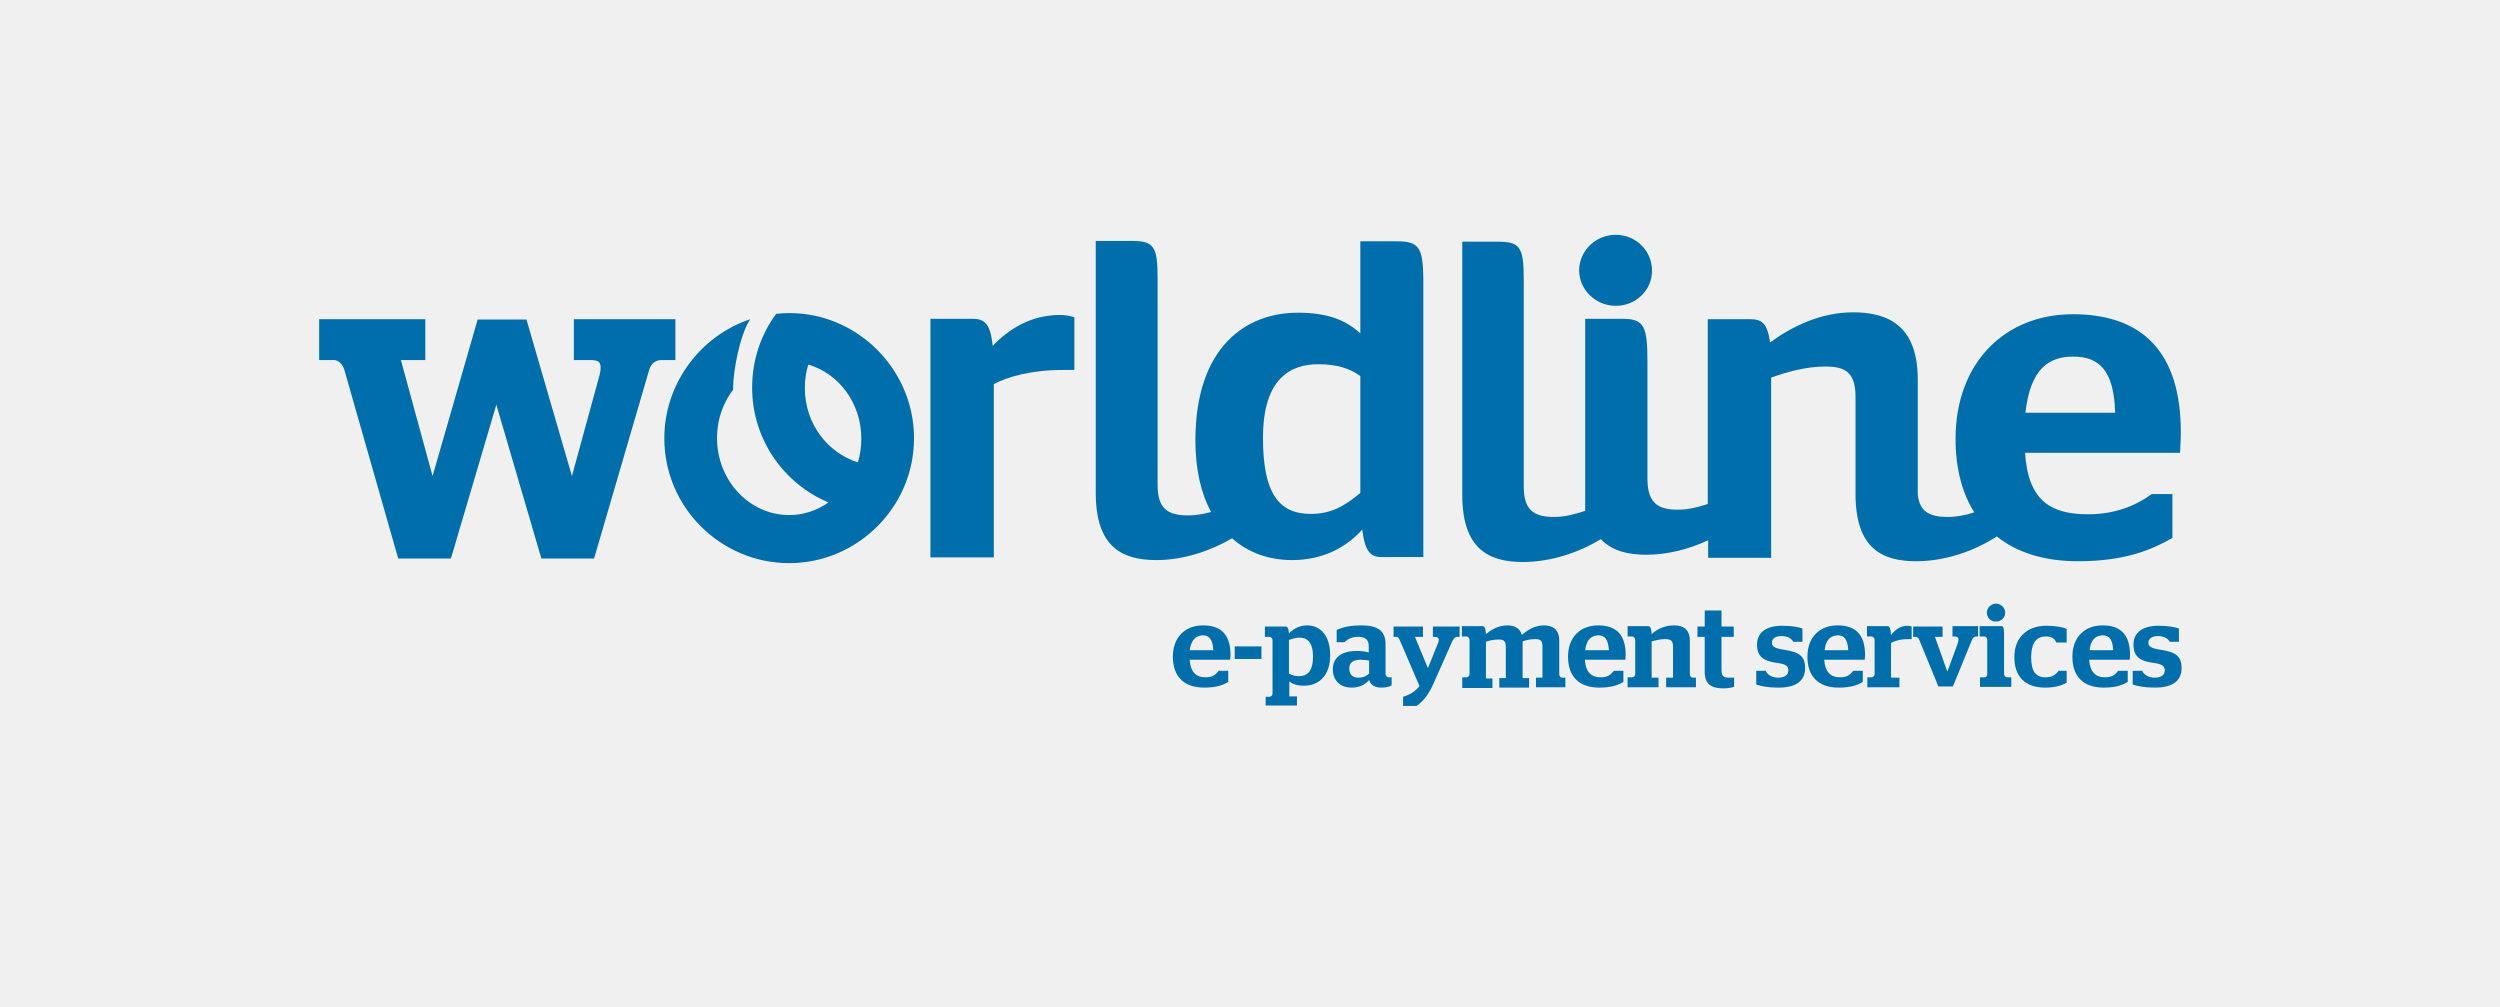
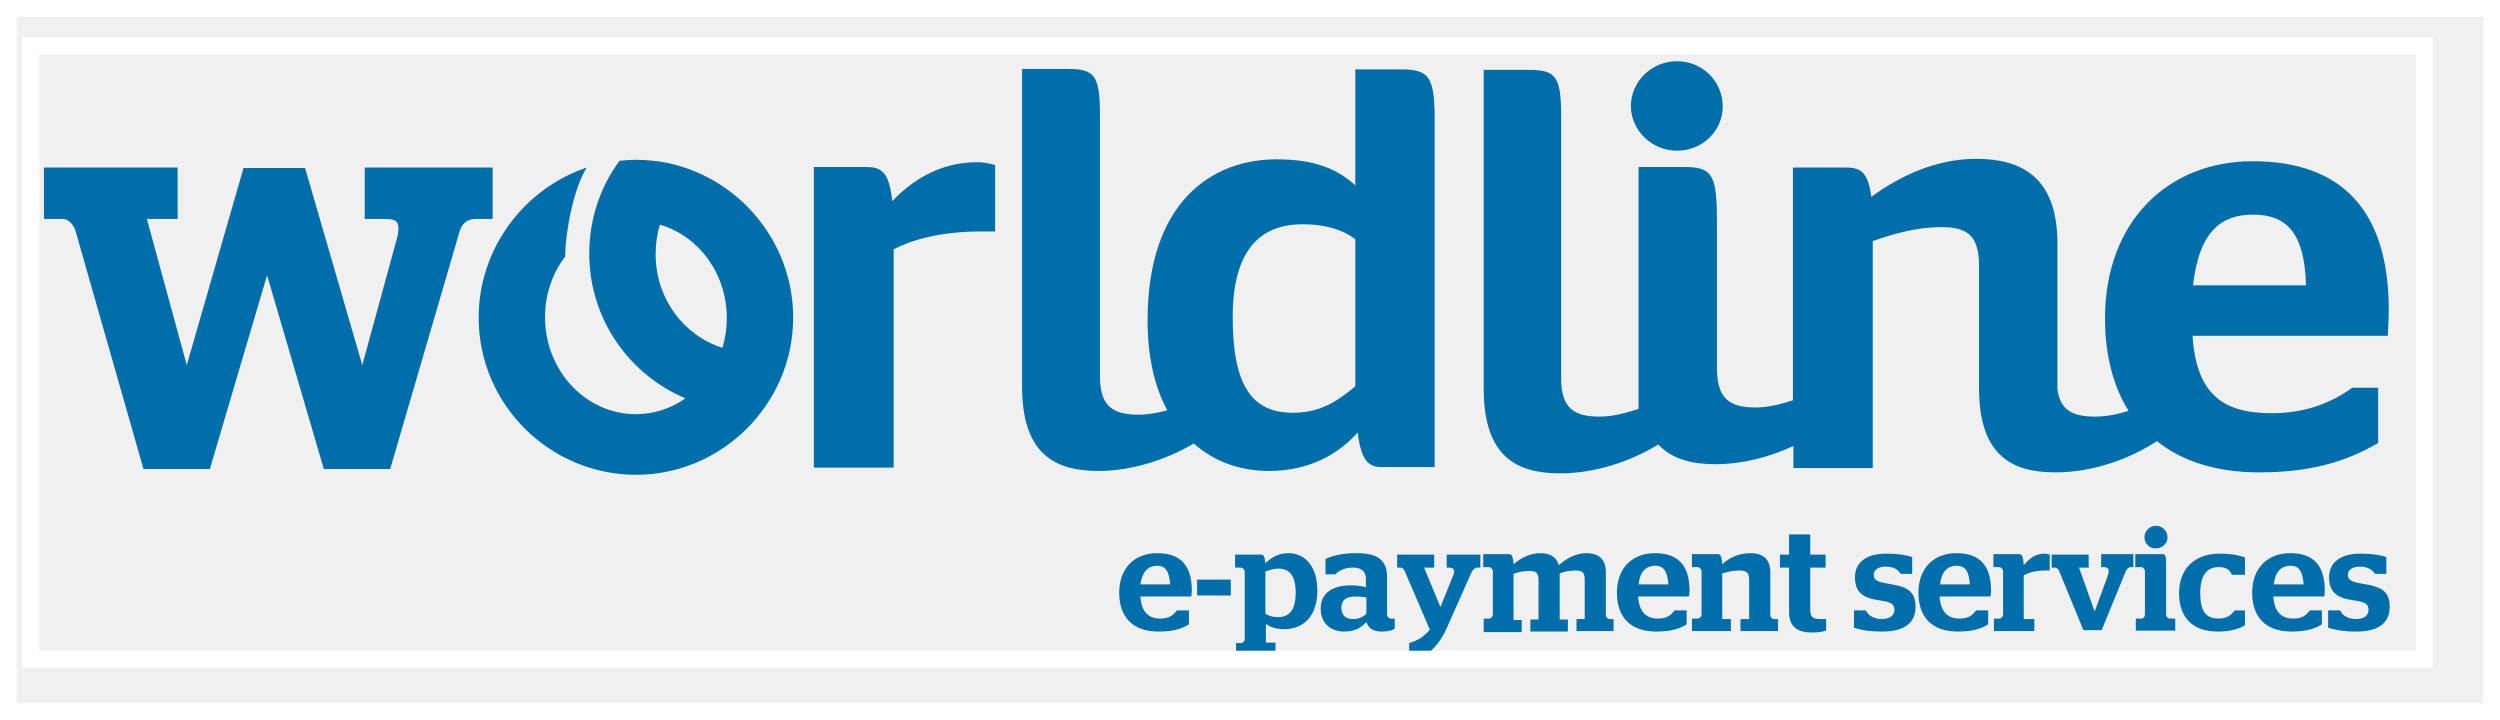
- <svg xmlns="http://www.w3.org/2000/svg" version="1.1" id="Calque_1" x="0px" y="0px" viewBox="0 0 654.8 263.6" style="enable-background:new 0 0 654.8 263.6;" xml:space="preserve">
+ <svg xmlns="http://www.w3.org/2000/svg" version="1.1" id="Calque_1" x="0px" y="0px" viewBox="0 0 519.874 149.702" xml:space="preserve" width="519.874" height="149.702">
  <defs id="defs65" />
  <style type="text/css" id="style3">
	.st0{fill:#006EAB;}
	.st1{fill:none;}
</style>
-   <g id="g5">
+   <g id="g5" transform="translate(-74.46188,-48.76783)">
    <g id="g7">
-       <path class="st0" d="M365.8,63.2h-9.5v24.1c-3.8-3.4-8.4-5.4-16.4-5.4c-13.4,0-26.8,8.8-26.8,33.5c0,7.6,1.5,13.9,4.1,18.7    c-1.9,0.5-3.9,0.9-6,0.9c-5.4,0-8-1.8-8-8v-16.1h0v-38c0-8.4-1-9.8-6.8-9.8h-9.4v47.9v16.2v1.9c0,14.1,6.8,17.6,15.9,17.6    c7,0,14.2-2.4,19.8-5.7c4.3,3.8,9.7,5.7,15.7,5.7c8.3,0,14.4-3.5,18.4-8c0.7,5.9,2.3,7.2,5,7.2h11V73.1    C372.7,64.8,371.7,63.2,365.8,63.2 M356.3,129.1c-4.4,3.7-7.9,5.5-13,5.5c-8.4,0-12.5-5.5-12.5-19.9c0-15.7,7.3-19.3,14.5-19.3    c4.8,0,8.3,1.1,11,3.1V129.1z" id="path9" />
-       <path class="st0" d="M260,90.6c-0.6-6.2-2.4-7.1-5.4-7.1h-10.9V146h16.6v-45.4c3.4-1.8,9.5-3.7,18.1-3.7h3V83.1    c-1.2-0.4-2.5-0.6-3.8-0.6C269.8,82.5,264,86.4,260,90.6" id="path11" />
-       <path class="st0" d="M423.2,80.1c5.3,0,9.5-4.1,9.5-9.2c0-5.2-4.2-9.4-9.5-9.4c-5.3,0-9.6,4.2-9.6,9.4    C413.7,76,418,80.1,423.2,80.1" id="path13" />
-       <path class="st0" d="M206.7,147.5L206.7,147.5c17.8,0,32.7-14.6,32.7-32.7c0-13.5-8.3-25.2-20-30.2h0c-3.9-1.7-8.2-2.6-12.7-2.6    c-1.2,0-2.3,0.1-3.4,0.2c-4,5.4-6.3,12.1-6.3,19.3c0,13.6,8.3,25.2,20,30.1c-3,2.1-6.5,3.3-10.3,3.3c-10.4,0-18.9-9-18.9-20.2    c0-4.8,1.6-9.2,4.2-12.6c0-5.1,1.8-14.4,4.5-18.5C183.4,88,174,100.5,174,114.8C174,133,188.9,147.5,206.7,147.5 M210.8,101.6    c0-2.1,0.3-4.2,0.9-6.1c8,2.3,13.9,10.1,13.9,19.4c0,2.1-0.3,4.2-0.9,6.2C216.7,118.6,210.8,110.9,210.8,101.6" id="path15" />
-       <path class="st0" d="M571.2,113.2c0-20.7-9.8-30.9-28.3-30.9c-17.5,0-30.7,12.4-30.7,32.7c0,7.6,1.7,14.1,4.9,19.2    c-2.2,0.7-4.5,1.2-7,1.2c-4.7,0-7.3-1.4-7.8-5.8V99.4c0-14.1-7.8-17.6-16.9-17.6c-8.4,0-15.9,3.6-21.8,7.9    c-0.7-5.4-2.4-6.1-5.4-6.1h-10.9V132c-2.4,0.8-5.1,1.5-7.8,1.5c-5.3,0-7.9-1.8-8-7.8V95c0-9.6-0.8-11.5-6.6-11.5h-9.7v25.8v18.1    v0.3v6.1c-2.5,0.8-5.2,1.6-8.1,1.6c-5.4,0-8-1.8-8-8l0-54.3c0-8.4-1-9.8-6.8-9.8H383v48.1v16v2.2c0,14.1,6.8,17.6,15.9,17.6    c7.3,0,14.7-2.5,20.4-6c2.9,3.1,7.1,4.1,11.9,4.1c5.6,0,11.3-1.5,16.2-3.8v4.6h16.5V98.9c4-1.4,8.9-2.9,14.3-2.9    c5.4,0,7.8,1.8,7.8,8v7.2h0v18.2c0,14.1,6.8,17.6,15.9,17.6c7.6,0,15.3-2.7,21.1-6.5c5.2,4.2,12.4,6.5,21.3,6.5    c12.6,0,19.6-3.2,24.7-6.1v-11.5h-5.4c-4.1,3-9.6,5.3-16.7,5.3c-9.7,0-15.7-3.5-16.5-16.1H571C571,118,571.2,115.4,571.2,113.2     M530.5,108.1c1.3-11.7,6.3-14.7,12.5-14.7c6.8,0,10.7,3.6,11,14.7H530.5z" id="path17" />
-       <path class="st0" d="M90.2,96.9l14.1,49.4h13.8l11.9-40.3l11.8,40.3h13.8L170,97c0.5-1.8,1.7-2.7,3.3-2.7h3.6V83.6h-26.6v10.7h4.3    c0.9,0,2,0.1,2.4,0.7c0.3,0.4,0.6,1.5-0.2,4.1l-7,25.6l-11.9-41h-12.8l-11.8,41L105,94.3h6.4V83.6H83.6v10.7h3.9    C88.6,94.3,89.8,95.4,90.2,96.9" id="path19" />
+       <path class="st0" d="m 365.8,63.2 -9.5,0 0,24.1 c -3.8,-3.4 -8.4,-5.4 -16.4,-5.4 -13.4,0 -26.8,8.8 -26.8,33.5 0,7.6 1.5,13.9 4.1,18.7 -1.9,0.5 -3.9,0.9 -6,0.9 -5.4,0 -8,-1.8 -8,-8 l 0,-16.1 0,0 0,-38 c 0,-8.4 -1,-9.8 -6.8,-9.8 l -9.4,0 0,47.9 0,16.2 0,1.9 c 0,14.1 6.8,17.6 15.9,17.6 7,0 14.2,-2.4 19.8,-5.7 4.3,3.8 9.7,5.7 15.7,5.7 8.3,0 14.4,-3.5 18.4,-8 0.7,5.9 2.3,7.2 5,7.2 l 11,0 0,-72.8 c -0.1,-8.3 -1.1,-9.9 -7,-9.9 m -9.5,65.9 c -4.4,3.7 -7.9,5.5 -13,5.5 -8.4,0 -12.5,-5.5 -12.5,-19.9 0,-15.7 7.3,-19.3 14.5,-19.3 4.8,0 8.3,1.1 11,3.1 l 0,30.6 z" id="path9" style="fill:#006eab" />
+       <path class="st0" d="m 260,90.6 c -0.6,-6.2 -2.4,-7.1 -5.4,-7.1 l -10.9,0 0,62.5 16.6,0 0,-45.4 c 3.4,-1.8 9.5,-3.7 18.1,-3.7 l 3,0 0,-13.8 c -1.2,-0.4 -2.5,-0.6 -3.8,-0.6 -7.8,0 -13.6,3.9 -17.6,8.1" id="path11" style="fill:#006eab" />
+       <path class="st0" d="m 423.2,80.1 c 5.3,0 9.5,-4.1 9.5,-9.2 0,-5.2 -4.2,-9.4 -9.5,-9.4 -5.3,0 -9.6,4.2 -9.6,9.4 0.1,5.1 4.4,9.2 9.6,9.2" id="path13" style="fill:#006eab" />
+       <path class="st0" d="m 206.7,147.5 0,0 c 17.8,0 32.7,-14.6 32.7,-32.7 0,-13.5 -8.3,-25.2 -20,-30.2 l 0,0 c -3.9,-1.7 -8.2,-2.6 -12.7,-2.6 -1.2,0 -2.3,0.1 -3.4,0.2 -4,5.4 -6.3,12.1 -6.3,19.3 0,13.6 8.3,25.2 20,30.1 -3,2.1 -6.5,3.3 -10.3,3.3 -10.4,0 -18.9,-9 -18.9,-20.2 0,-4.8 1.6,-9.2 4.2,-12.6 0,-5.1 1.8,-14.4 4.5,-18.5 -13.1,4.4 -22.5,16.9 -22.5,31.2 0,18.2 14.9,32.7 32.7,32.7 m 4.1,-45.9 c 0,-2.1 0.3,-4.2 0.9,-6.1 8,2.3 13.9,10.1 13.9,19.4 0,2.1 -0.3,4.2 -0.9,6.2 -8,-2.5 -13.9,-10.2 -13.9,-19.5" id="path15" style="fill:#006eab" />
+       <path class="st0" d="m 571.2,113.2 c 0,-20.7 -9.8,-30.9 -28.3,-30.9 -17.5,0 -30.7,12.4 -30.7,32.7 0,7.6 1.7,14.1 4.9,19.2 -2.2,0.7 -4.5,1.2 -7,1.2 -4.7,0 -7.3,-1.4 -7.8,-5.8 l 0,-30.2 c 0,-14.1 -7.8,-17.6 -16.9,-17.6 -8.4,0 -15.9,3.6 -21.8,7.9 -0.7,-5.4 -2.4,-6.1 -5.4,-6.1 l -10.9,0 0,48.4 c -2.4,0.8 -5.1,1.5 -7.8,1.5 -5.3,0 -7.9,-1.8 -8,-7.8 l 0,-30.7 c 0,-9.6 -0.8,-11.5 -6.6,-11.5 l -9.7,0 0,25.8 0,18.1 0,0.3 0,6.1 c -2.5,0.8 -5.2,1.6 -8.1,1.6 -5.4,0 -8,-1.8 -8,-8 l 0,-54.3 c 0,-8.4 -1,-9.8 -6.8,-9.8 l -9.3,0 0,48.1 0,16 0,2.2 c 0,14.1 6.8,17.6 15.9,17.6 7.3,0 14.7,-2.5 20.4,-6 2.9,3.1 7.1,4.1 11.9,4.1 5.6,0 11.3,-1.5 16.2,-3.8 l 0,4.6 16.5,0 0,-47.2 c 4,-1.4 8.9,-2.9 14.3,-2.9 5.4,0 7.8,1.8 7.8,8 l 0,7.2 0,0 0,18.2 c 0,14.1 6.8,17.6 15.9,17.6 7.6,0 15.3,-2.7 21.1,-6.5 5.2,4.2 12.4,6.5 21.3,6.5 12.6,0 19.6,-3.2 24.7,-6.1 l 0,-11.5 -5.4,0 c -4.1,3 -9.6,5.3 -16.7,5.3 -9.7,0 -15.7,-3.5 -16.5,-16.1 l 40.6,0 c 0,-0.6 0.2,-3.2 0.2,-5.4 m -40.7,-5.1 c 1.3,-11.7 6.3,-14.7 12.5,-14.7 6.8,0 10.7,3.6 11,14.7 l -23.5,0 z" id="path17" style="fill:#006eab" />
+       <path class="st0" d="m 90.2,96.9 14.1,49.4 13.8,0 11.9,-40.3 11.8,40.3 13.8,0 L 170,97 c 0.5,-1.8 1.7,-2.7 3.3,-2.7 l 3.6,0 0,-10.7 -26.6,0 0,10.7 4.3,0 c 0.9,0 2,0.1 2.4,0.7 0.3,0.4 0.6,1.5 -0.2,4.1 l -7,25.6 -11.9,-41 -12.8,0 -11.8,41 -8.3,-30.4 6.4,0 0,-10.7 -27.8,0 0,10.7 3.9,0 c 1.1,0 2.3,1.1 2.7,2.6" id="path19" style="fill:#006eab" />
    </g>
    <g id="g21">
      <g id="g23">
-         <path class="st0" d="M311.6,172.8c0.2,3.1,1.6,4.6,4.1,4.6c2,0,2.7-0.7,3.5-1.7h2.5v2.9c-1.3,0.8-3,1.5-6.3,1.5     c-5.5,0-8.2-3.1-8.2-8.1c0-5.1,3.2-8.2,7.9-8.2c4.7,0,7.2,2.4,7.2,7.8c0,0.5-0.1,1.1-0.1,1.2H311.6z M311.6,170.3h6.2     c-0.2-2.8-1-3.9-2.8-3.9C313.2,166.5,312,167.6,311.6,170.3z" id="path25" />
-         <path class="st0" d="M323.4,169.3h7v3.3h-7V169.3z" id="path27" />
-         <path class="st0" d="M331.4,182.5h1.1c0.4,0,0.8-0.4,0.8-0.8v-14.1c0-0.3-0.4-0.8-0.8-0.8h-1.2v-2.7h5.4c0.5,0,0.8,0.4,0.9,1.8     c1.2-1.2,2.7-2.1,4.8-2.1c3,0,6,2.2,6,7.8c0,5.9-3.5,8-6.8,8c-1.8,0-3-0.4-3.9-1.1v3.9h2v2.4h-8.2V182.5z M337.6,167.6v8.8     c0.7,0.4,1.4,0.7,2.6,0.7c1.8,0,3.7-0.8,3.7-5.1c0-4-1.7-5-3.6-5C339.5,167,338.5,167.3,337.6,167.6z" id="path29" />
-         <path class="st0" d="M349.1,175.3c0-3.3,2.6-4.8,6.2-4.8c1.3,0,2.2,0.1,3.2,0.4v-1.7c0-1.6-0.9-2.4-2.7-2.4     c-1.9,0-2.9,0.7-3.7,1.4h-2v-3.2c1.5-0.7,3.5-1.2,6.5-1.2c4.1,0,6.3,1.3,6.3,4.9v7.9c0,0.4,0.4,0.8,0.8,0.8h0.8v2.1     c-0.6,0.4-1.5,0.6-2.7,0.6c-1.8,0-2.8-0.7-3.2-2c-1.2,1.4-2.7,2-4.6,2C351.3,180.1,349.1,178.5,349.1,175.3z M358.6,176.4V173     c-0.7-0.1-1.5-0.2-2.3-0.2c-1.8,0-2.9,0.7-2.9,2.3c0,1.6,0.9,2.4,2.4,2.4C357,177.5,357.9,177.1,358.6,176.4z" id="path31" />
-         <path class="st0" d="M367.5,184.8v-2.3c1.7-0.5,3.2-1.4,4.3-2.8l-5.2-12.1c-0.2-0.5-0.5-0.8-0.9-0.8H365v-2.7h7.7v2.7h-2.1     l3.4,8.2l2.5-6.2c0.5-1.1,0.6-2-0.7-2h-0.5v-2.7h7v2.7h-0.7c-0.4,0-0.8,0.4-1.1,0.9l-5.2,11.7c-1.2,2.7-2.8,4.5-4.3,5.5H367.5z" id="path33" />
-         <path class="st0" d="M383,177.4h1.1c0.4,0,0.8-0.4,0.8-0.8v-9.1c0-0.3-0.4-0.8-0.8-0.8h-1.2v-2.7h5.4c0.5,0,0.8,0.4,0.9,2.1     c1.3-1.1,3.2-2.3,5.6-2.3c1.7,0,3.3,0.6,3.8,2.5c1.4-1.2,3.3-2.5,5.8-2.5c2.1,0,4,0.9,4,4v8.9c0,0.4,0.4,0.8,0.8,0.8h0.8v2.5     h-7.7v-2.5h1.7v-8.2c0-1.5-0.5-1.9-1.9-1.9c-1.1,0-2.3,0.2-3.3,0.6v9.6h1.7v2.5h-7.8v-2.5h1.7v-8.2c0-1.5-0.5-1.9-1.9-1.9     c-1.1,0-2.3,0.2-3.3,0.6v9.6h1.7v2.5H383V177.4z" id="path35" />
-         <path class="st0" d="M415.1,172.8c0.2,3.1,1.6,4.6,4.1,4.6c2,0,2.7-0.7,3.5-1.7h2.5v2.9c-1.3,0.8-3,1.5-6.3,1.5     c-5.5,0-8.2-3.1-8.2-8.1c0-5.1,3.2-8.2,7.9-8.2c4.7,0,7.2,2.4,7.2,7.8c0,0.5-0.1,1.1-0.1,1.2H415.1z M415.2,170.3h6.2     c-0.2-2.8-1-3.9-2.8-3.9C416.7,166.5,415.5,167.6,415.2,170.3z" id="path37" />
-         <path class="st0" d="M426.4,177.4h1.1c0.4,0,0.8-0.4,0.8-0.8v-9.1c0-0.3-0.4-0.8-0.8-0.8h-1.2v-2.7h5.4c0.5,0,0.8,0.4,0.9,2.1     c1.5-1.4,3.5-2.3,5.9-2.3c2.2,0,4.1,0.9,4.1,4v8.9c0,0.4,0.4,0.8,0.8,0.8h0.8v2.5h-7.8v-2.5h1.8v-8.1c0-1.6-0.6-2-2.1-2     c-1.3,0-2.4,0.3-3.5,0.6v9.5h1.8v2.5h-8.1V177.4z" id="path39" />
-         <path class="st0" d="M444.6,164.1h1.9v-4.2h4.4v4.2h3.2v2.7h-3.2v8.7c0,1.7,0.6,2,2.2,2h1.1v2.4c-0.7,0.2-1.6,0.4-2.8,0.4     c-3,0-4.9-1-4.9-4.3v-9.2h-1.9V164.1z" id="path41" />
-         <path class="st0" d="M460,179.3v-3.6h2.5c0.4,1.1,1.8,1.8,3.2,1.8c1.7,0,2.7-0.7,2.7-1.9c0-1.2-0.7-1.7-3.2-2     c-3.4-0.5-5-1.7-5-4.8c0-3.1,2.4-4.9,6.5-4.9c2.5,0,4.2,0.3,5.4,0.7v3.5h-2.4c-0.5-0.9-1.5-1.5-3.1-1.5c-1.6,0-2.5,0.7-2.5,1.7     c0,1,0.6,1.5,3.3,1.9c3.8,0.6,5.4,1.6,5.4,4.8c0,3.1-2.1,5.1-6.9,5.1C462.8,180.1,461.3,179.7,460,179.3z" id="path43" />
-         <path class="st0" d="M477.8,172.8c0.2,3.1,1.6,4.6,4.1,4.6c2,0,2.7-0.7,3.5-1.7h2.5v2.9c-1.3,0.8-3,1.5-6.3,1.5     c-5.5,0-8.2-3.1-8.2-8.1c0-5.1,3.2-8.2,7.9-8.2c4.7,0,7.2,2.4,7.2,7.8c0,0.5-0.1,1.1-0.1,1.2H477.8z M477.9,170.3h6.2     c-0.2-2.8-1-3.9-2.8-3.9C479.4,166.5,478.2,167.6,477.9,170.3z" id="path45" />
-         <path class="st0" d="M489.1,177.4h1.1c0.4,0,0.8-0.4,0.8-0.8v-9.1c0-0.3-0.4-0.8-0.8-0.8H489v-2.7h5.4c0.5,0,0.8,0.5,0.9,2.3     c1.1-1.3,2.3-2.4,4.4-2.4c0.3,0,0.7,0.1,1,0.2v3.3h-0.8c-2.3,0-3.7,0.5-4.6,1v9.1h2.2v2.5h-8.4V177.4z" id="path47" />
-         <path class="st0" d="M502.7,167.6c-0.2-0.5-0.5-0.8-1-0.8h-0.6v-2.7h7.7v2.7h-2l3.2,9h0.1l2.6-7.1c0.4-1.2,0.5-2-0.8-2h-0.5v-2.7     h6.7v2.7h-0.5c-0.5,0-0.9,0.4-1.1,0.9l-5,12.2h-3.8L502.7,167.6z" id="path49" />
-         <path class="st0" d="M518.7,177.4h1.1c0.4,0,0.7-0.4,0.7-0.8v-9.1c0-0.3-0.4-0.8-0.7-0.8h-1.3v-2.7h5.7c0.5,0,0.7,0.5,0.7,1.7     v10.9c0,0.4,0.4,0.8,0.8,0.8h1.1v2.5h-8.2V177.4z M520.4,160.5c0-1.3,1.1-2.4,2.4-2.4c1.3,0,2.4,1.1,2.4,2.4     c0,1.3-1.1,2.3-2.4,2.3C521.5,162.9,520.4,161.8,520.4,160.5z" id="path51" />
-         <path class="st0" d="M527.6,172.1c0-5.1,3.3-8.2,8.4-8.2c2.6,0,4.3,0.4,5.3,0.8v3.6h-2.7c-0.5-1.1-1.2-1.6-2.8-1.6     c-2.4,0-3.8,1.7-3.8,5.4c0,3.8,1.2,5.3,3.8,5.3c2,0,2.7-0.9,3.4-1.7h2.1v3.1c-1.2,0.7-2.9,1.3-5.6,1.3     C530.3,180.1,527.6,177.1,527.6,172.1z" id="path53" />
-         <path class="st0" d="M547.2,172.8c0.2,3.1,1.6,4.6,4.1,4.6c2,0,2.7-0.7,3.5-1.7h2.5v2.9c-1.3,0.8-3,1.5-6.3,1.5     c-5.5,0-8.2-3.1-8.2-8.1c0-5.1,3.2-8.2,7.9-8.2c4.7,0,7.2,2.4,7.2,7.8c0,0.5-0.1,1.1-0.1,1.2H547.2z M547.3,170.3h6.2     c-0.2-2.8-1-3.9-2.8-3.9C548.8,166.5,547.6,167.6,547.3,170.3z" id="path55" />
-         <path class="st0" d="M558.6,179.3v-3.6h2.5c0.4,1.1,1.8,1.8,3.2,1.8c1.7,0,2.7-0.7,2.7-1.9c0-1.2-0.7-1.7-3.2-2     c-3.4-0.5-5-1.7-5-4.8c0-3.1,2.4-4.9,6.5-4.9c2.5,0,4.2,0.3,5.4,0.7v3.5h-2.4c-0.5-0.9-1.5-1.5-3.1-1.5c-1.6,0-2.5,0.7-2.5,1.7     c0,1,0.6,1.5,3.3,1.9c3.8,0.6,5.4,1.6,5.4,4.8c0,3.1-2.1,5.1-6.9,5.1C561.5,180.1,559.9,179.7,558.6,179.3z" id="path57" />
+         <path class="st0" d="m 311.6,172.8 c 0.2,3.1 1.6,4.6 4.1,4.6 2,0 2.7,-0.7 3.5,-1.7 l 2.5,0 0,2.9 c -1.3,0.8 -3,1.5 -6.3,1.5 -5.5,0 -8.2,-3.1 -8.2,-8.1 0,-5.1 3.2,-8.2 7.9,-8.2 4.7,0 7.2,2.4 7.2,7.8 0,0.5 -0.1,1.1 -0.1,1.2 l -10.6,0 z m 0,-2.5 6.2,0 c -0.2,-2.8 -1,-3.9 -2.8,-3.9 -1.8,0.1 -3,1.2 -3.4,3.9 z" id="path25" style="fill:#006eab" />
+         <path class="st0" d="m 323.4,169.3 7,0 0,3.3 -7,0 0,-3.3 z" id="path27" style="fill:#006eab" />
+         <path class="st0" d="m 331.4,182.5 1.1,0 c 0.4,0 0.8,-0.4 0.8,-0.8 l 0,-14.1 c 0,-0.3 -0.4,-0.8 -0.8,-0.8 l -1.2,0 0,-2.7 5.4,0 c 0.5,0 0.8,0.4 0.9,1.8 1.2,-1.2 2.7,-2.1 4.8,-2.1 3,0 6,2.2 6,7.8 0,5.9 -3.5,8 -6.8,8 -1.8,0 -3,-0.4 -3.9,-1.1 l 0,3.9 2,0 0,2.4 -8.2,0 0,-2.3 z m 6.2,-14.9 0,8.8 c 0.7,0.4 1.4,0.7 2.6,0.7 1.8,0 3.7,-0.8 3.7,-5.1 0,-4 -1.7,-5 -3.6,-5 -0.8,0 -1.8,0.3 -2.7,0.6 z" id="path29" style="fill:#006eab" />
+         <path class="st0" d="m 349.1,175.3 c 0,-3.3 2.6,-4.8 6.2,-4.8 1.3,0 2.2,0.1 3.2,0.4 l 0,-1.7 c 0,-1.6 -0.9,-2.4 -2.7,-2.4 -1.9,0 -2.9,0.7 -3.7,1.4 l -2,0 0,-3.2 c 1.5,-0.7 3.5,-1.2 6.5,-1.2 4.1,0 6.3,1.3 6.3,4.9 l 0,7.9 c 0,0.4 0.4,0.8 0.8,0.8 l 0.8,0 0,2.1 c -0.6,0.4 -1.5,0.6 -2.7,0.6 -1.8,0 -2.8,-0.7 -3.2,-2 -1.2,1.4 -2.7,2 -4.6,2 -2.7,0 -4.9,-1.6 -4.9,-4.8 z m 9.5,1.1 0,-3.4 c -0.7,-0.1 -1.5,-0.2 -2.3,-0.2 -1.8,0 -2.9,0.7 -2.9,2.3 0,1.6 0.9,2.4 2.4,2.4 1.2,0 2.1,-0.4 2.8,-1.1 z" id="path31" style="fill:#006eab" />
+         <path class="st0" d="m 367.5,184.8 0,-2.3 c 1.7,-0.5 3.2,-1.4 4.3,-2.8 l -5.2,-12.1 c -0.2,-0.5 -0.5,-0.8 -0.9,-0.8 l -0.7,0 0,-2.7 7.7,0 0,2.7 -2.1,0 3.4,8.2 2.5,-6.2 c 0.5,-1.1 0.6,-2 -0.7,-2 l -0.5,0 0,-2.7 7,0 0,2.7 -0.7,0 c -0.4,0 -0.8,0.4 -1.1,0.9 l -5.2,11.7 c -1.2,2.7 -2.8,4.5 -4.3,5.5 l -3.5,0 z" id="path33" style="fill:#006eab" />
+         <path class="st0" d="m 383,177.4 1.1,0 c 0.4,0 0.8,-0.4 0.8,-0.8 l 0,-9.1 c 0,-0.3 -0.4,-0.8 -0.8,-0.8 l -1.2,0 0,-2.7 5.4,0 c 0.5,0 0.8,0.4 0.9,2.1 1.3,-1.1 3.2,-2.3 5.6,-2.3 1.7,0 3.3,0.6 3.8,2.5 1.4,-1.2 3.3,-2.5 5.8,-2.5 2.1,0 4,0.9 4,4 l 0,8.9 c 0,0.4 0.4,0.8 0.8,0.8 l 0.8,0 0,2.5 -7.7,0 0,-2.5 1.7,0 0,-8.2 c 0,-1.5 -0.5,-1.9 -1.9,-1.9 -1.1,0 -2.3,0.2 -3.3,0.6 l 0,9.6 1.7,0 0,2.5 -7.8,0 0,-2.5 1.7,0 0,-8.2 c 0,-1.5 -0.5,-1.9 -1.9,-1.9 -1.1,0 -2.3,0.2 -3.3,0.6 l 0,9.6 1.7,0 0,2.5 -7.9,0 0,-2.8 z" id="path35" style="fill:#006eab" />
+         <path class="st0" d="m 415.1,172.8 c 0.2,3.1 1.6,4.6 4.1,4.6 2,0 2.7,-0.7 3.5,-1.7 l 2.5,0 0,2.9 c -1.3,0.8 -3,1.5 -6.3,1.5 -5.5,0 -8.2,-3.1 -8.2,-8.1 0,-5.1 3.2,-8.2 7.9,-8.2 4.7,0 7.2,2.4 7.2,7.8 0,0.5 -0.1,1.1 -0.1,1.2 l -10.6,0 z m 0.1,-2.5 6.2,0 c -0.2,-2.8 -1,-3.9 -2.8,-3.9 -1.9,0.1 -3.1,1.2 -3.4,3.9 z" id="path37" style="fill:#006eab" />
+         <path class="st0" d="m 426.4,177.4 1.1,0 c 0.4,0 0.8,-0.4 0.8,-0.8 l 0,-9.1 c 0,-0.3 -0.4,-0.8 -0.8,-0.8 l -1.2,0 0,-2.7 5.4,0 c 0.5,0 0.8,0.4 0.9,2.1 1.5,-1.4 3.5,-2.3 5.9,-2.3 2.2,0 4.1,0.9 4.1,4 l 0,8.9 c 0,0.4 0.4,0.8 0.8,0.8 l 0.8,0 0,2.5 -7.8,0 0,-2.5 1.8,0 0,-8.1 c 0,-1.6 -0.6,-2 -2.1,-2 -1.3,0 -2.4,0.3 -3.5,0.6 l 0,9.5 1.8,0 0,2.5 -8.1,0 0,-2.6 z" id="path39" style="fill:#006eab" />
+         <path class="st0" d="m 444.6,164.1 1.9,0 0,-4.2 4.4,0 0,4.2 3.2,0 0,2.7 -3.2,0 0,8.7 c 0,1.7 0.6,2 2.2,2 l 1.1,0 0,2.4 c -0.7,0.2 -1.6,0.4 -2.8,0.4 -3,0 -4.9,-1 -4.9,-4.3 l 0,-9.2 -1.9,0 0,-2.7 z" id="path41" style="fill:#006eab" />
+         <path class="st0" d="m 460,179.3 0,-3.6 2.5,0 c 0.4,1.1 1.8,1.8 3.2,1.8 1.7,0 2.7,-0.7 2.7,-1.9 0,-1.2 -0.7,-1.7 -3.2,-2 -3.4,-0.5 -5,-1.7 -5,-4.8 0,-3.1 2.4,-4.9 6.5,-4.9 2.5,0 4.2,0.3 5.4,0.7 l 0,3.5 -2.4,0 c -0.5,-0.9 -1.5,-1.5 -3.1,-1.5 -1.6,0 -2.5,0.7 -2.5,1.7 0,1 0.6,1.5 3.3,1.9 3.8,0.6 5.4,1.6 5.4,4.8 0,3.1 -2.1,5.1 -6.9,5.1 -3.1,0 -4.6,-0.4 -5.9,-0.8 z" id="path43" style="fill:#006eab" />
+         <path class="st0" d="m 477.8,172.8 c 0.2,3.1 1.6,4.6 4.1,4.6 2,0 2.7,-0.7 3.5,-1.7 l 2.5,0 0,2.9 c -1.3,0.8 -3,1.5 -6.3,1.5 -5.5,0 -8.2,-3.1 -8.2,-8.1 0,-5.1 3.2,-8.2 7.9,-8.2 4.7,0 7.2,2.4 7.2,7.8 0,0.5 -0.1,1.1 -0.1,1.2 l -10.6,0 z m 0.1,-2.5 6.2,0 c -0.2,-2.8 -1,-3.9 -2.8,-3.9 -1.9,0.1 -3.1,1.2 -3.4,3.9 z" id="path45" style="fill:#006eab" />
+         <path class="st0" d="m 489.1,177.4 1.1,0 c 0.4,0 0.8,-0.4 0.8,-0.8 l 0,-9.1 c 0,-0.3 -0.4,-0.8 -0.8,-0.8 l -1.2,0 0,-2.7 5.4,0 c 0.5,0 0.8,0.5 0.9,2.3 1.1,-1.3 2.3,-2.4 4.4,-2.4 0.3,0 0.7,0.1 1,0.2 l 0,3.3 -0.8,0 c -2.3,0 -3.7,0.5 -4.6,1 l 0,9.1 2.2,0 0,2.5 -8.4,0 0,-2.6 z" id="path47" style="fill:#006eab" />
+         <path class="st0" d="m 502.7,167.6 c -0.2,-0.5 -0.5,-0.8 -1,-0.8 l -0.6,0 0,-2.7 7.7,0 0,2.7 -2,0 3.2,9 0.1,0 2.6,-7.1 c 0.4,-1.2 0.5,-2 -0.8,-2 l -0.5,0 0,-2.7 6.7,0 0,2.7 -0.5,0 c -0.5,0 -0.9,0.4 -1.1,0.9 l -5,12.2 -3.8,0 -5,-12.2 z" id="path49" style="fill:#006eab" />
+         <path class="st0" d="m 518.7,177.4 1.1,0 c 0.4,0 0.7,-0.4 0.7,-0.8 l 0,-9.1 c 0,-0.3 -0.4,-0.8 -0.7,-0.8 l -1.3,0 0,-2.7 5.7,0 c 0.5,0 0.7,0.5 0.7,1.7 l 0,10.9 c 0,0.4 0.4,0.8 0.8,0.8 l 1.1,0 0,2.5 -8.2,0 0,-2.5 z m 1.7,-16.9 c 0,-1.3 1.1,-2.4 2.4,-2.4 1.3,0 2.4,1.1 2.4,2.4 0,1.3 -1.1,2.3 -2.4,2.3 -1.3,0.1 -2.4,-1 -2.4,-2.3 z" id="path51" style="fill:#006eab" />
+         <path class="st0" d="m 527.6,172.1 c 0,-5.1 3.3,-8.2 8.4,-8.2 2.6,0 4.3,0.4 5.3,0.8 l 0,3.6 -2.7,0 c -0.5,-1.1 -1.2,-1.6 -2.8,-1.6 -2.4,0 -3.8,1.7 -3.8,5.4 0,3.8 1.2,5.3 3.8,5.3 2,0 2.7,-0.9 3.4,-1.7 l 2.1,0 0,3.1 c -1.2,0.7 -2.9,1.3 -5.6,1.3 -5.4,0 -8.1,-3 -8.1,-8 z" id="path53" style="fill:#006eab" />
+         <path class="st0" d="m 547.2,172.8 c 0.2,3.1 1.6,4.6 4.1,4.6 2,0 2.7,-0.7 3.5,-1.7 l 2.5,0 0,2.9 c -1.3,0.8 -3,1.5 -6.3,1.5 -5.5,0 -8.2,-3.1 -8.2,-8.1 0,-5.1 3.2,-8.2 7.9,-8.2 4.7,0 7.2,2.4 7.2,7.8 0,0.5 -0.1,1.1 -0.1,1.2 l -10.6,0 z m 0.1,-2.5 6.2,0 c -0.2,-2.8 -1,-3.9 -2.8,-3.9 -1.9,0.1 -3.1,1.2 -3.4,3.9 z" id="path55" style="fill:#006eab" />
+         <path class="st0" d="m 558.6,179.3 0,-3.6 2.5,0 c 0.4,1.1 1.8,1.8 3.2,1.8 1.7,0 2.7,-0.7 2.7,-1.9 0,-1.2 -0.7,-1.7 -3.2,-2 -3.4,-0.5 -5,-1.7 -5,-4.8 0,-3.1 2.4,-4.9 6.5,-4.9 2.5,0 4.2,0.3 5.4,0.7 l 0,3.5 -2.4,0 c -0.5,-0.9 -1.5,-1.5 -3.1,-1.5 -1.6,0 -2.5,0.7 -2.5,1.7 0,1 0.6,1.5 3.3,1.9 3.8,0.6 5.4,1.6 5.4,4.8 0,3.1 -2.1,5.1 -6.9,5.1 -3,0 -4.6,-0.4 -5.9,-0.8 z" id="path57" style="fill:#006eab" />
      </g>
    </g>
  </g>
-   <g id="g59">
-     <rect class="st1" width="654.8" height="263.6" id="rect61" />
+   <g id="g59" transform="translate(-74.46188,-48.76783)">
+     <rect class="st1" width="654.8" height="263.6" id="rect61" x="0" y="0" style="fill:none" />
  </g>
+   <rect style="fill:none;fill-opacity:1;stroke:#ffffff;stroke-width:3.5;stroke-miterlimit:3;stroke-dasharray:none;stroke-opacity:1" id="rect4162" width="497.71" height="127.538" x="6.416" y="9.527" />
+   <rect style="fill:none;fill-opacity:1;stroke:#ffffff;stroke-width:3.5;stroke-miterlimit:3;stroke-dasharray:none;stroke-opacity:1" id="rect4164" width="516.374" height="146.202" x="1.75" y="1.75" />
</svg>
